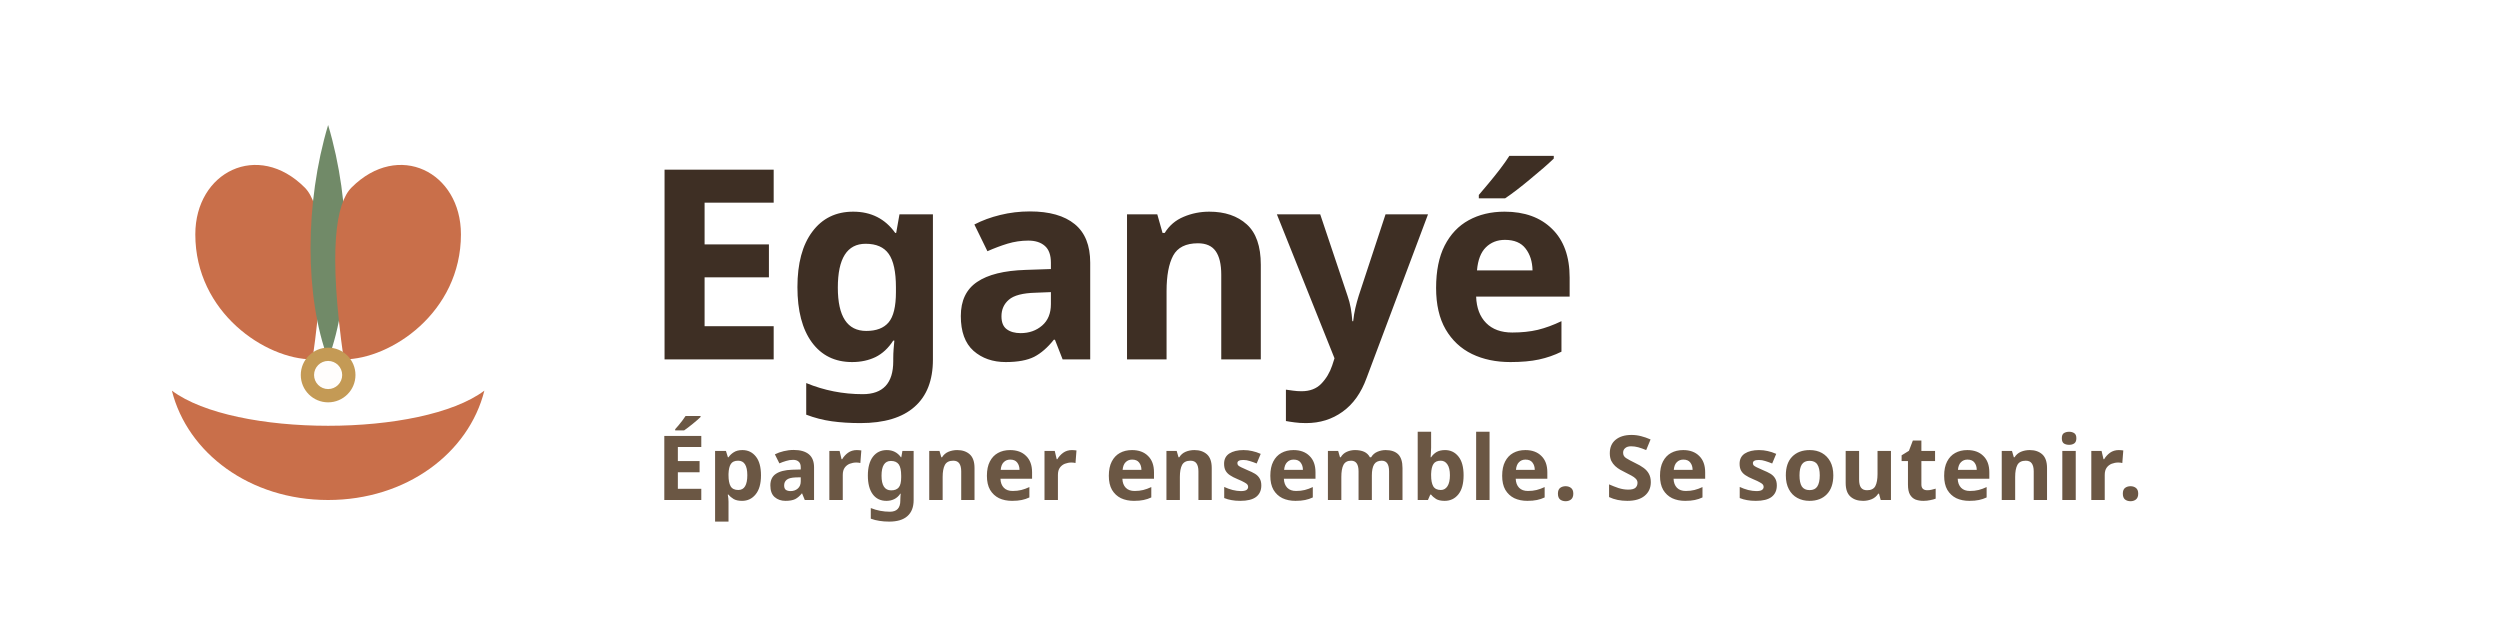
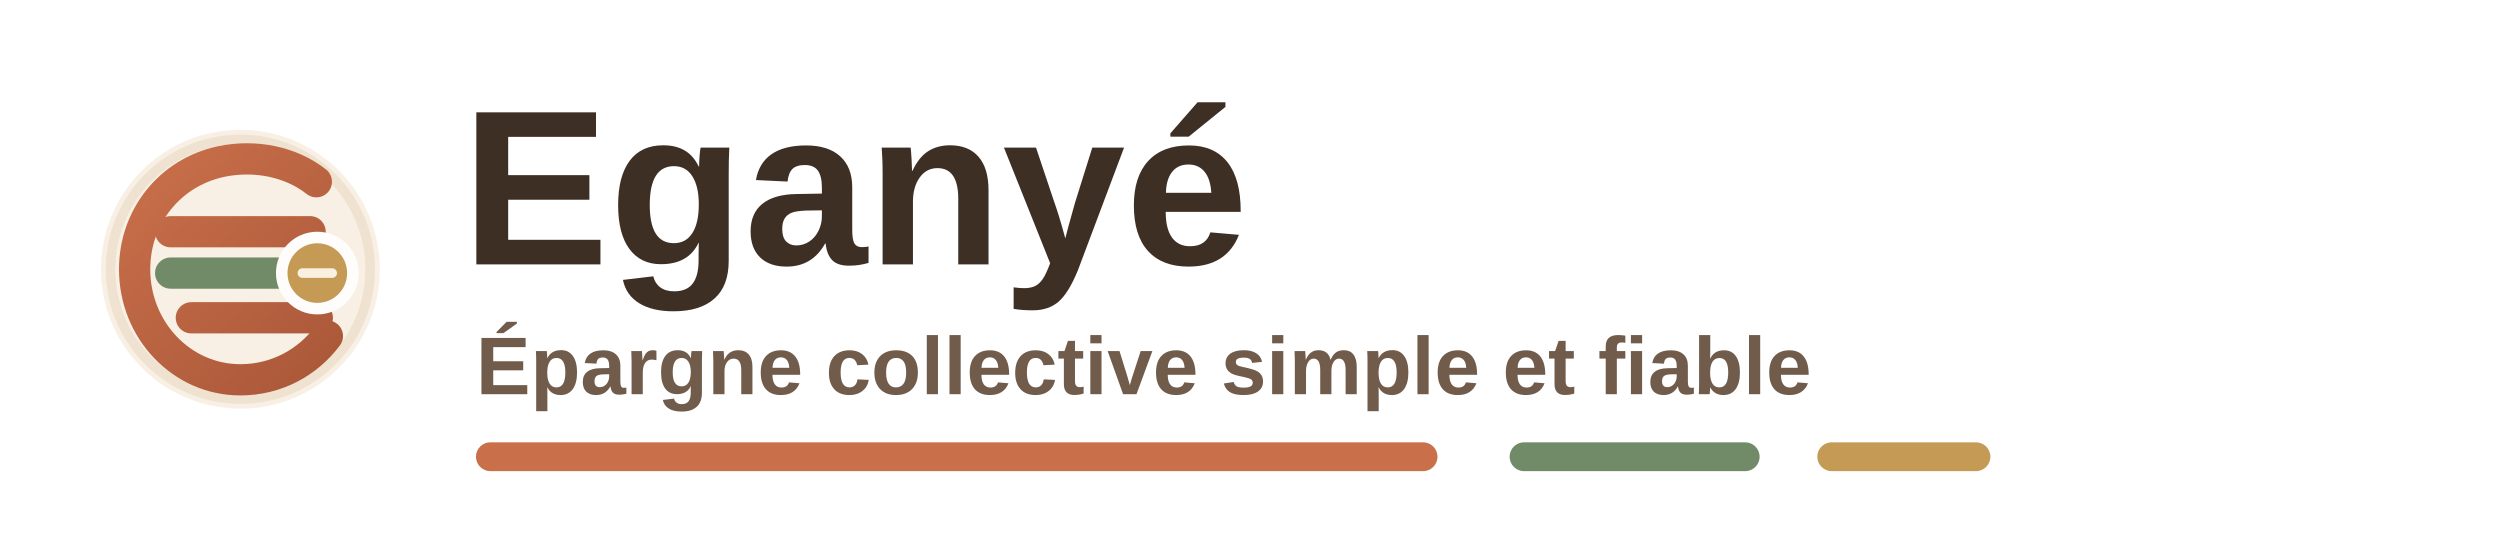
- <svg xmlns="http://www.w3.org/2000/svg" viewBox="0 0 320 80" fill="none">
-   <g transform="translate(10, 8)">
-     <path d="M12 42C14 50 22 56 32 56C42 56 50 50 52 42C44 48 20 48 12 42Z" fill="#C96F4A" />
-     <path d="M30 38C24 38 15 32 15 22C15 14 23 10 29 16C31 18 32 24 30 38Z" fill="#C96F4A" />
-     <path d="M32 38C29 30 29 18 32 8C35 18 35 30 32 38Z" fill="#718A68" />
-     <path d="M34 38C40 38 49 32 49 22C49 14 41 10 35 16C33 18 32 24 34 38Z" fill="#C96F4A" />
-     <circle cx="32" cy="40" r="3.5" fill="#C49A55" />
-     <circle cx="32" cy="40" r="1.8" fill="#FFFDFC" />
+ <svg xmlns="http://www.w3.org/2000/svg" width="520" height="112" viewBox="0 0 520 112" role="img" aria-label="Eganyé">
+   <defs>
+     <filter id="softShadow" x="-20%" y="-20%" width="140%" height="150%" color-interpolation-filters="sRGB">
+       <feDropShadow dx="0" dy="5" stdDeviation="5" flood-color="#6C3A28" flood-opacity=".14" />
+     </filter>
+     <linearGradient id="markTerracotta" x1="10" y1="9" x2="55" y2="57" gradientUnits="userSpaceOnUse">
+       <stop offset="0" stop-color="#C96F4A" />
+       <stop offset="1" stop-color="#A85638" />
+     </linearGradient>
+   </defs>
+   <g transform="translate(18 24)">
+     <g>
+       <circle cx="32" cy="32" r="29" fill="#F8F0E4" />
+       <circle cx="32" cy="32" r="27" fill="none" stroke="#EFE2D0" stroke-width="2" />
+       <path d="M47.8 13.8C42.6 9.7 35.2 8.1 28 9.6C17.2 11.9 10 21.2 10 32C10 44.7 19.8 55 32 55C39.5 55 46 51.4 50.1 45.9" fill="none" stroke="url(#markTerracotta)" stroke-width="6.5" stroke-linecap="round" />
+       <path d="M17.5 24.2H46.5" stroke="url(#markTerracotta)" stroke-width="6.5" stroke-linecap="round" />
+       <path d="M17.5 32.8H40.5" stroke="#718A68" stroke-width="6.5" stroke-linecap="round" />
+       <path d="M21.8 42.1H48" stroke="url(#markTerracotta)" stroke-width="6.5" stroke-linecap="round" />
+       <circle cx="48" cy="32.8" r="7.4" fill="#C49A55" stroke="#FFFDFC" stroke-width="2.4" />
+       <path d="M44.9 32.8h6.2" stroke="#FFF9F0" stroke-width="2" stroke-linecap="round" opacity=".9" />
+     </g>
  </g>
-   <text x="82" y="46" font-family="Poppins, sans-serif" font-weight="800" font-size="34" fill="#3E2F24" letter-spacing="-0.5">
-     Eganyé
-   </text>
-   <text x="84" y="64" font-family="Nunito, sans-serif" font-weight="600" font-size="11.5" fill="#6B5744" letter-spacing="0.2">
-     Épargner ensemble. Se soutenir.
-   </text>
+   <g font-family="Nunito, Arial Rounded MT Bold, Trebuchet MS, Arial, sans-serif">
+     <text x="96" y="55" font-size="46" font-weight="900" fill="#3E2F24" letter-spacing="0">Eganyé</text>
+     <text x="99" y="82" font-size="17" font-weight="800" fill="#715C4B" letter-spacing="0">Épargne collective simple et fiable</text>
+     <rect x="99" y="92" width="200" height="6" rx="3" fill="#C96F4A" opacity="1" />
+     <rect x="314" y="92" width="52" height="6" rx="3" fill="#718A68" opacity="1" />
+     <rect x="378" y="92" width="36" height="6" rx="3" fill="#C49A55" opacity="1" />
+   </g>
</svg>
